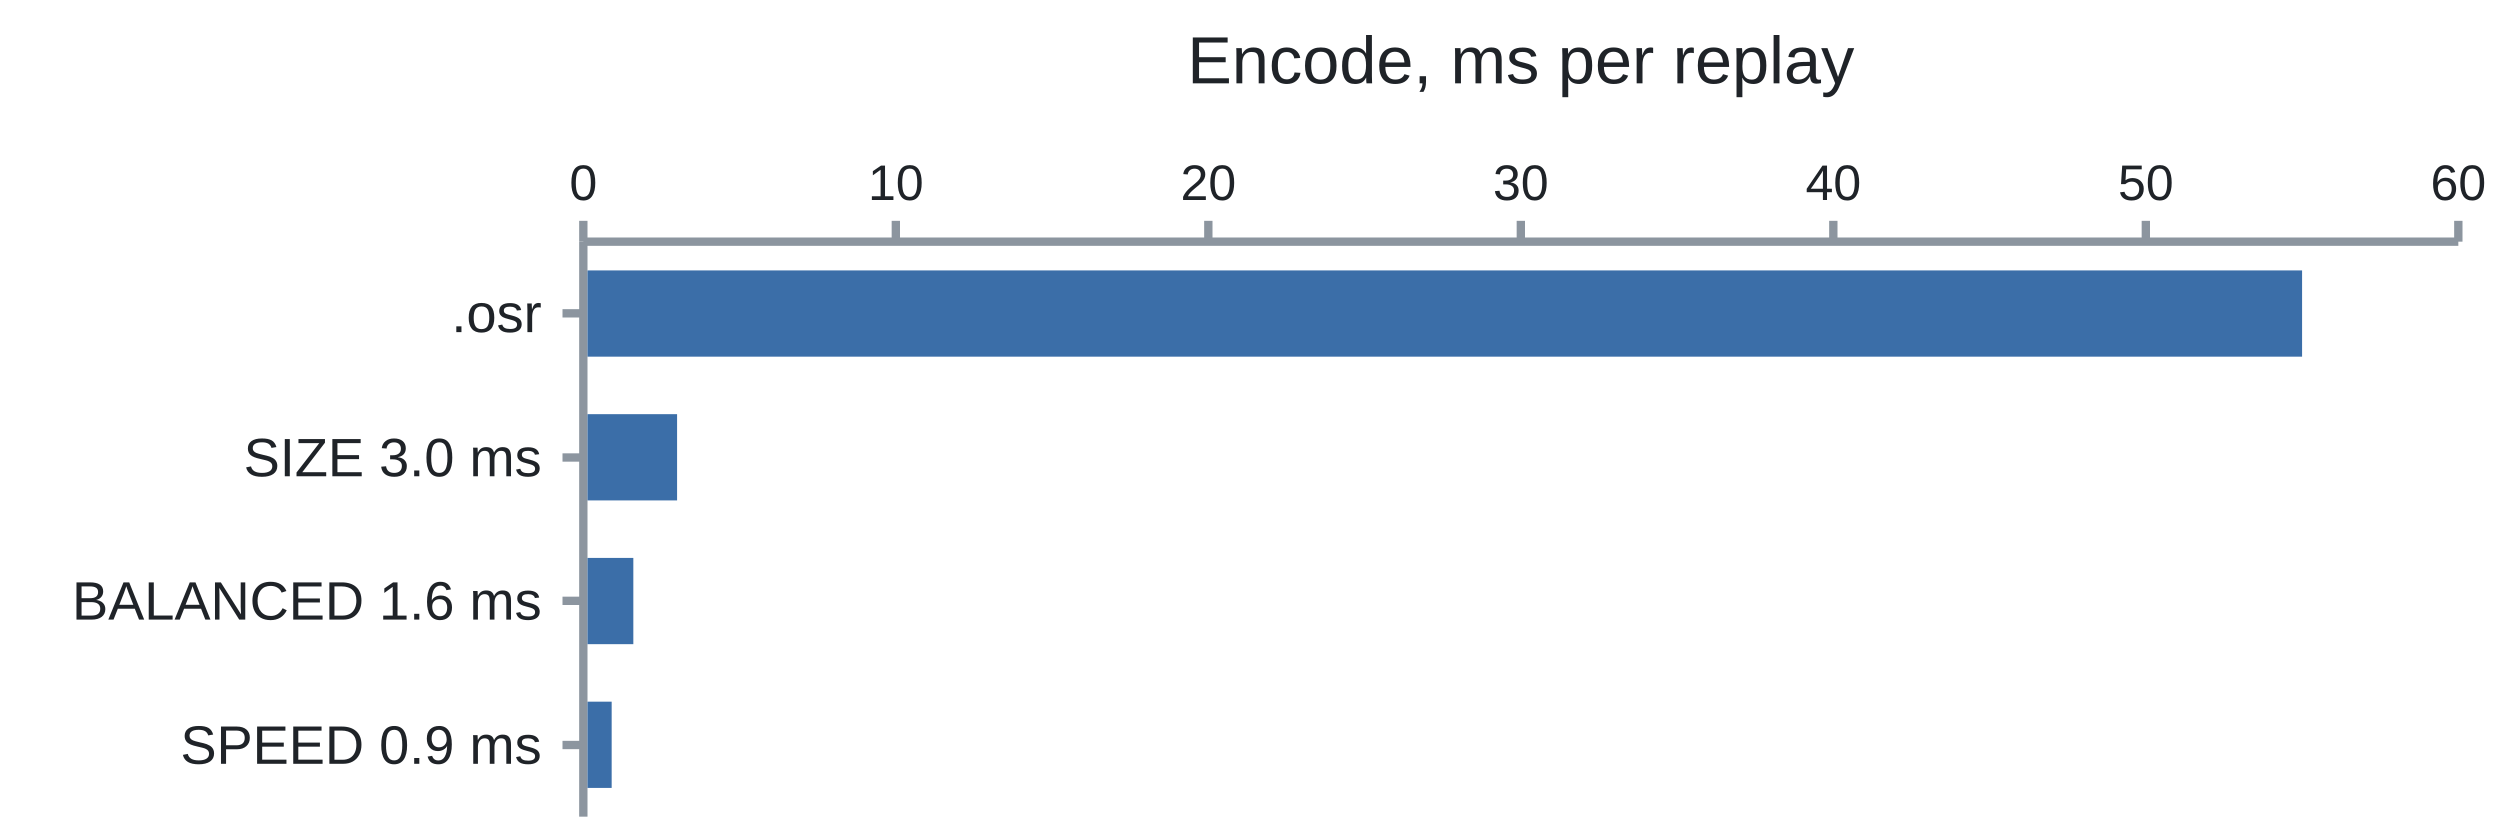
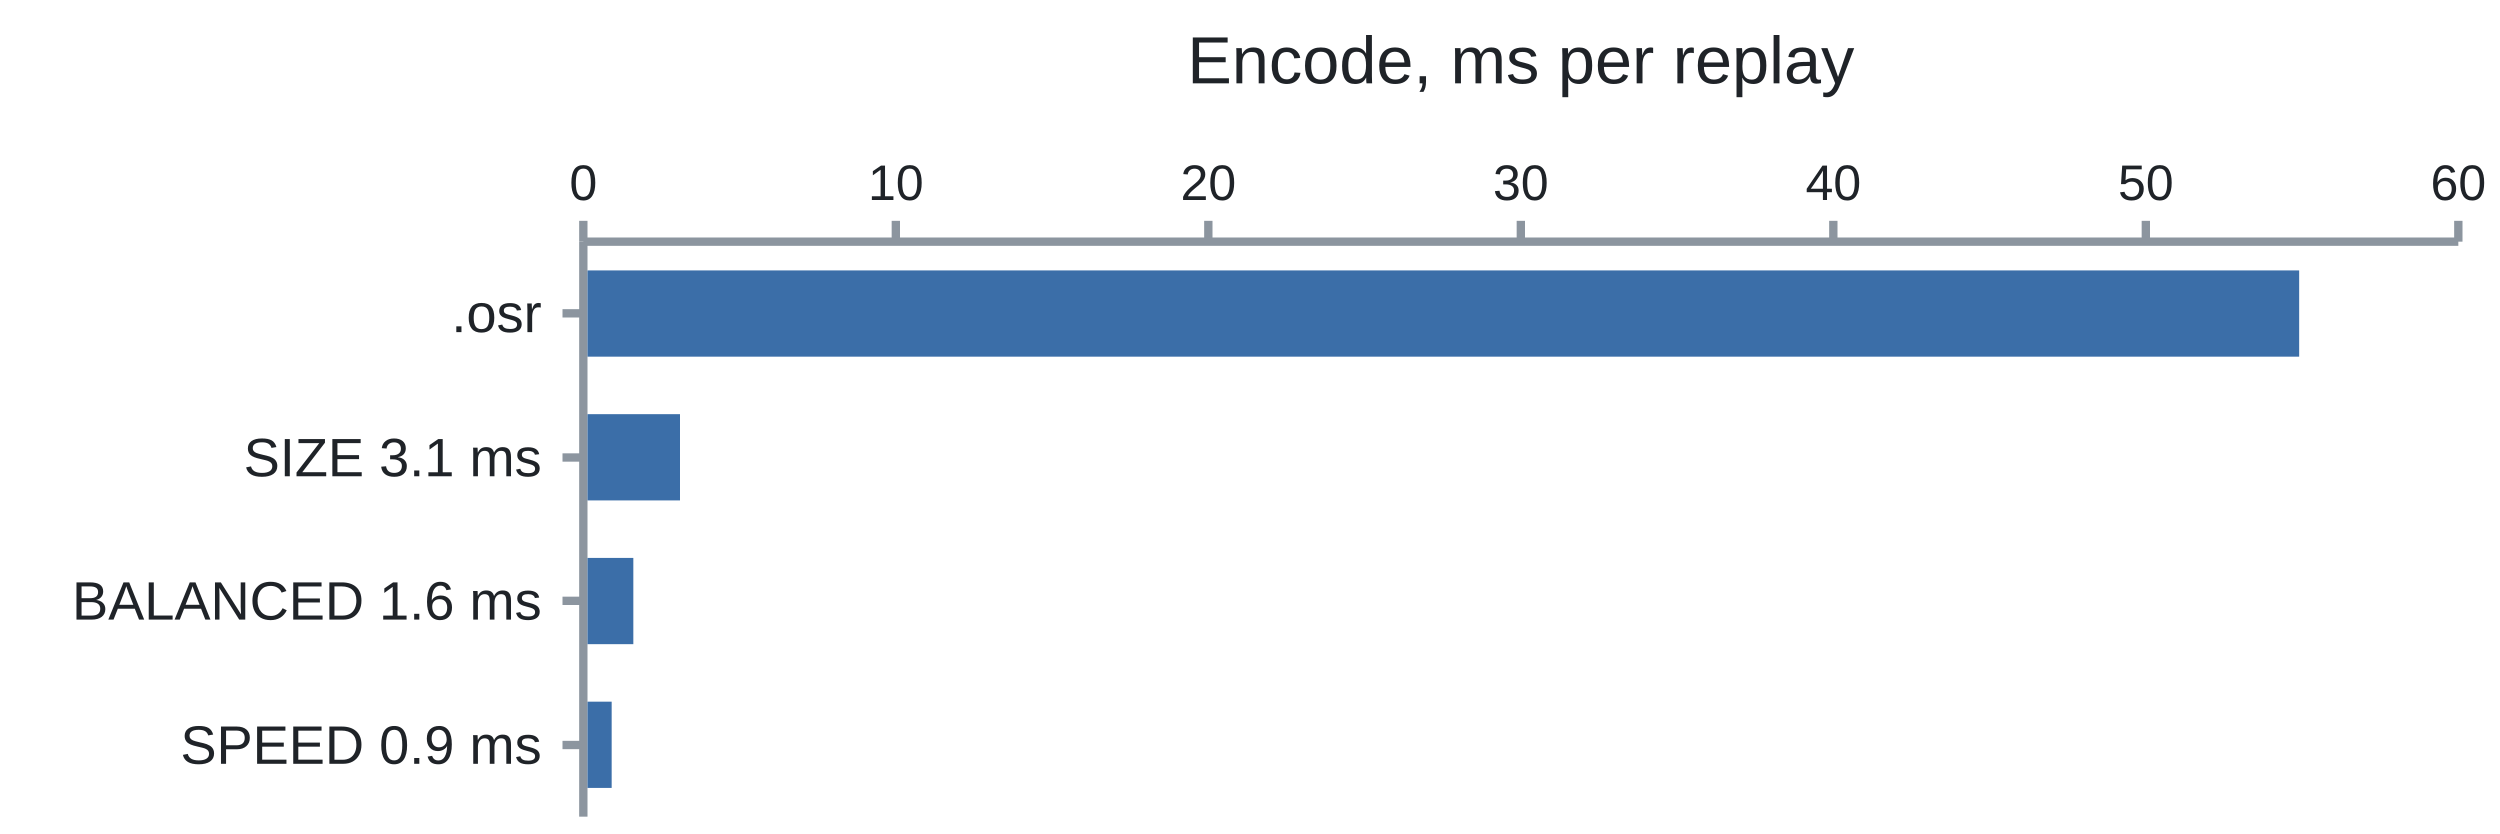
<svg xmlns="http://www.w3.org/2000/svg" width="600" height="200" viewBox="0 0 600 200" font-family="&quot;trebuchet ms&quot;, verdana, arial, sans-serif">
  <text x="365.0" y="20" font-size="16" fill="#1f2328" text-anchor="middle">Encode, ms per replay</text>
  <path d="M140 58H590M140 58V196" stroke="#8c959f" stroke-width="2" fill="none" />
  <path d="M140.0 58v-5" stroke="#8c959f" stroke-width="2" />
  <text x="140.0" y="48" font-size="12" fill="#1f2328" text-anchor="middle">0</text>
  <path d="M215.0 58v-5" stroke="#8c959f" stroke-width="2" />
  <text x="215.0" y="48" font-size="12" fill="#1f2328" text-anchor="middle">10</text>
  <path d="M290.0 58v-5" stroke="#8c959f" stroke-width="2" />
  <text x="290.0" y="48" font-size="12" fill="#1f2328" text-anchor="middle">20</text>
  <path d="M365.0 58v-5" stroke="#8c959f" stroke-width="2" />
  <text x="365.0" y="48" font-size="12" fill="#1f2328" text-anchor="middle">30</text>
  <path d="M440.0 58v-5" stroke="#8c959f" stroke-width="2" />
  <text x="440.0" y="48" font-size="12" fill="#1f2328" text-anchor="middle">40</text>
  <path d="M515.0 58v-5" stroke="#8c959f" stroke-width="2" />
  <text x="515.0" y="48" font-size="12" fill="#1f2328" text-anchor="middle">50</text>
  <path d="M590.0 58v-5" stroke="#8c959f" stroke-width="2" />
  <text x="590.0" y="48" font-size="12" fill="#1f2328" text-anchor="middle">60</text>
  <path d="M140 75.2h-5" stroke="#8c959f" stroke-width="2" />
  <text x="130" y="75.2" font-size="13" fill="#1f2328" text-anchor="end" dominant-baseline="central">.osr</text>
-   <rect x="141" y="64.9" width="411.5" height="20.7" fill="#3b6ea8" />
+   <rect x="141" y="64.9" width="410.8" height="20.7" fill="#3b6ea8" />
  <path d="M140 109.8h-5" stroke="#8c959f" stroke-width="2" />
-   <text x="130" y="109.8" font-size="13" fill="#1f2328" text-anchor="end" dominant-baseline="central">SIZE 3.0 ms</text>
-   <rect x="141" y="99.4" width="21.5" height="20.7" fill="#3b6ea8" />
+   <text x="130" y="109.8" font-size="13" fill="#1f2328" text-anchor="end" dominant-baseline="central">SIZE 3.1 ms</text>
+   <rect x="141" y="99.4" width="22.2" height="20.7" fill="#3b6ea8" />
  <path d="M140 144.2h-5" stroke="#8c959f" stroke-width="2" />
  <text x="130" y="144.2" font-size="13" fill="#1f2328" text-anchor="end" dominant-baseline="central">BALANCED 1.6 ms</text>
  <rect x="141" y="133.9" width="11.0" height="20.7" fill="#3b6ea8" />
  <path d="M140 178.8h-5" stroke="#8c959f" stroke-width="2" />
  <text x="130" y="178.8" font-size="13" fill="#1f2328" text-anchor="end" dominant-baseline="central">SPEED 0.9 ms</text>
  <rect x="141" y="168.4" width="5.8" height="20.7" fill="#3b6ea8" />
</svg>
